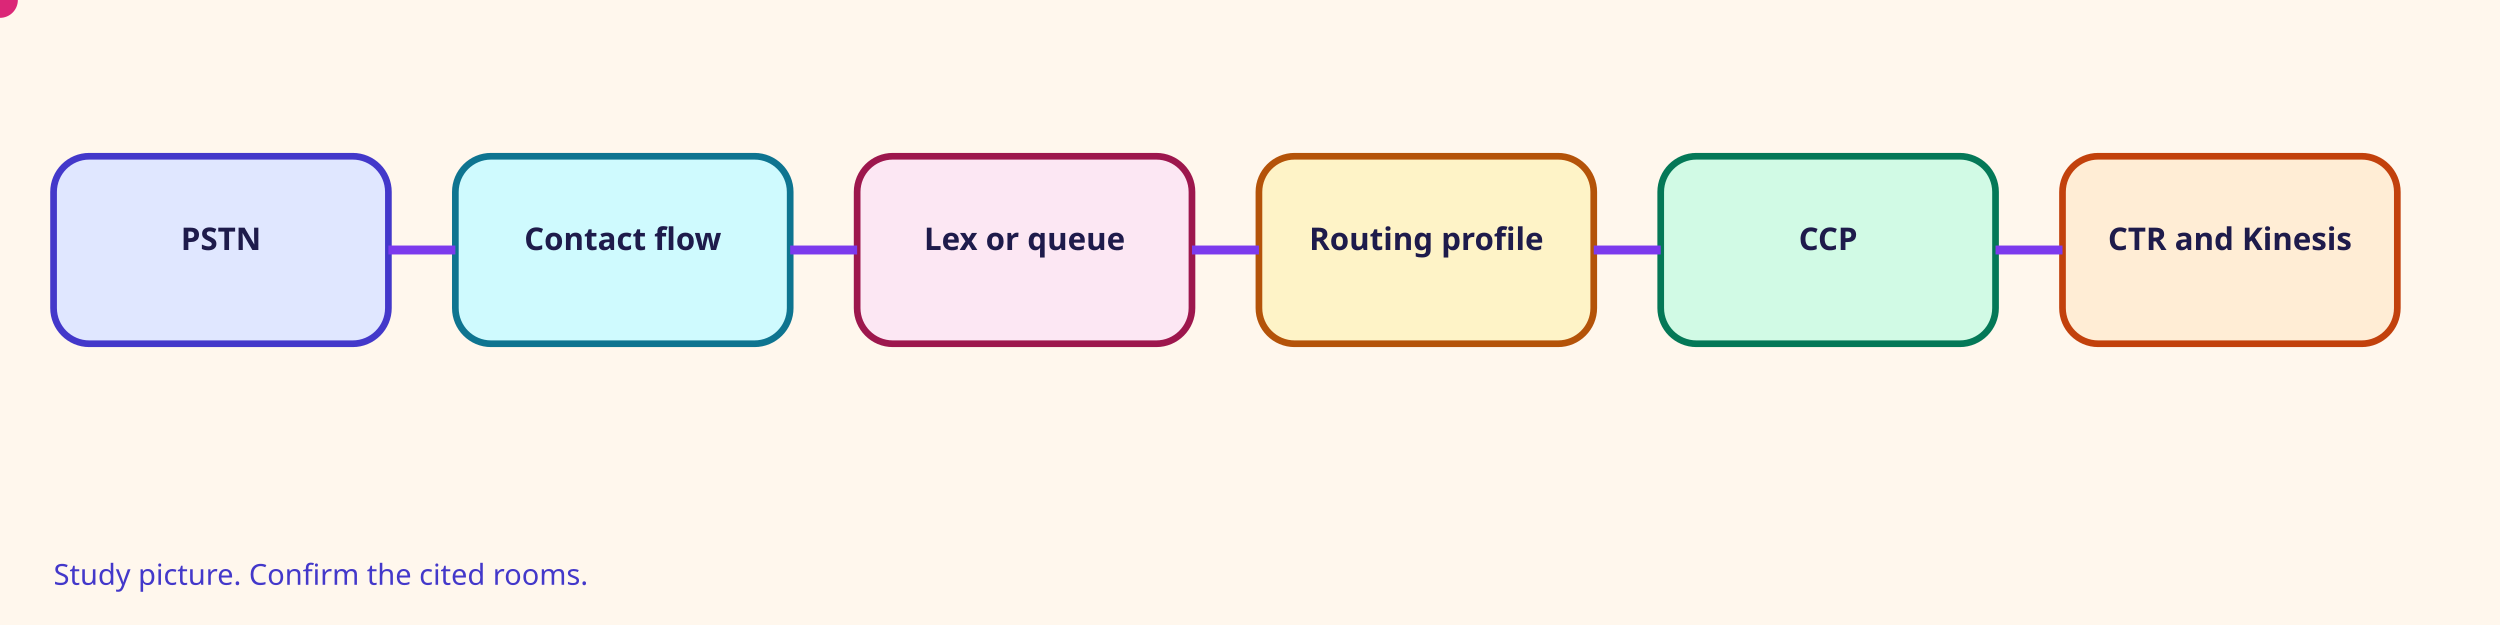
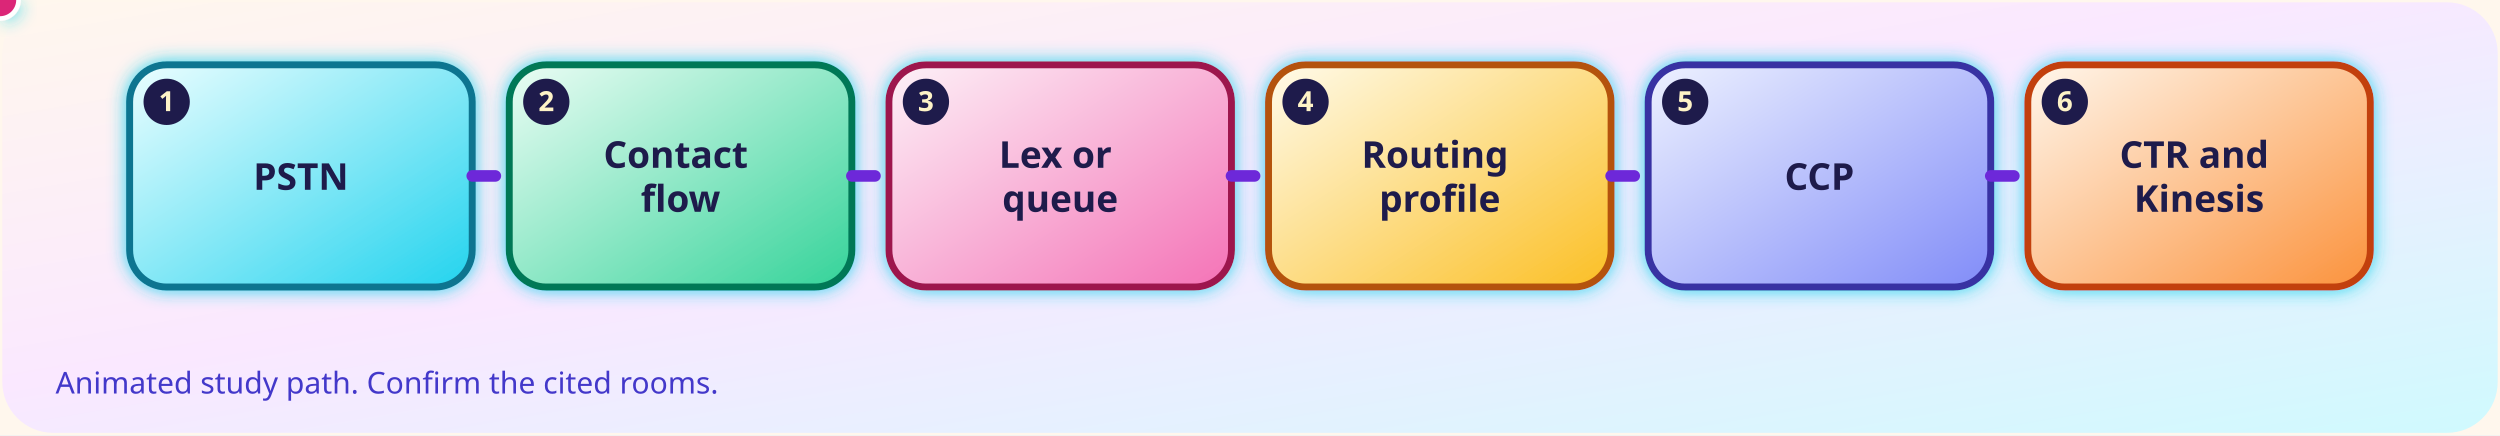
- <svg xmlns="http://www.w3.org/2000/svg" viewBox="0 0 1120 280" role="img" aria-label="Inbound call path">
+ <svg xmlns="http://www.w3.org/2000/svg" class="call-path" viewBox="0 0 1080 188" role="img" aria-label="Inbound call path">
  <rect width="100%" height="100%" fill="#fff7ed" />
-   <rect x="24" y="70" width="150" height="84" rx="16" fill="#e0e7ff" stroke="#4338ca" stroke-width="3" />
-   <text text-anchor="middle" font-family="system-ui,sans-serif" font-size="14" font-weight="700" fill="#1e1b4b">
-     <tspan x="99.0" y="112.0">PSTN</tspan>
+   <defs>
+     <linearGradient id="wide-bg" x1="0" y1="0" x2="1" y2="1">
+       <stop offset="0" stop-color="#fff7ed" />
+       <stop offset="0.45" stop-color="#fae8ff" />
+       <stop offset="1" stop-color="#cffafe" />
+     </linearGradient>
+     <filter id="wide-glow" x="-50%" y="-50%" width="200%" height="200%">
+       <feDropShadow dx="0" dy="0" stdDeviation="4" flood-color="#22d3ee" flood-opacity="0.95" />
+     </filter>
+     <linearGradient id="wide-hg0" x1="0" y1="0" x2="1" y2="1">
+       <stop offset="0" stop-color="#ecfeff" />
+       <stop offset="1" stop-color="#22d3ee" />
+     </linearGradient>
+     <linearGradient id="wide-hg1" x1="0" y1="0" x2="1" y2="1">
+       <stop offset="0" stop-color="#ecfdf5" />
+       <stop offset="1" stop-color="#34d399" />
+     </linearGradient>
+     <linearGradient id="wide-hg2" x1="0" y1="0" x2="1" y2="1">
+       <stop offset="0" stop-color="#fdf2f8" />
+       <stop offset="1" stop-color="#f472b6" />
+     </linearGradient>
+     <linearGradient id="wide-hg3" x1="0" y1="0" x2="1" y2="1">
+       <stop offset="0" stop-color="#fffbeb" />
+       <stop offset="1" stop-color="#fbbf24" />
+     </linearGradient>
+     <linearGradient id="wide-hg4" x1="0" y1="0" x2="1" y2="1">
+       <stop offset="0" stop-color="#eef2ff" />
+       <stop offset="1" stop-color="#818cf8" />
+     </linearGradient>
+     <linearGradient id="wide-hg5" x1="0" y1="0" x2="1" y2="1">
+       <stop offset="0" stop-color="#fff7ed" />
+       <stop offset="1" stop-color="#fb923c" />
+     </linearGradient>
+   </defs>
+   <rect x="1" y="1" width="1078" height="186" rx="22" fill="url(#wide-bg)" />
+   <rect x="56.0" y="28.0" width="148" height="96" rx="16" fill="url(#wide-hg0)" stroke="#0e7490" stroke-width="3" filter="url(#wide-glow)">
+     <animate attributeName="stroke-width" values="3;5;3" dur="2.4s" begin="0.00s" repeatCount="indefinite" />
+   </rect>
+   <circle cx="72.0" cy="44.0" r="10" fill="#1e1b4b" />
+   <text x="72.0" y="48.0" text-anchor="middle" font-family="system-ui,sans-serif" font-size="12" font-weight="800" fill="#fef3c7">1</text>
+   <text text-anchor="middle" font-family="system-ui,sans-serif" font-size="16" font-weight="800" fill="#1e1b4b">
+     <tspan x="130.0" y="82.0">PSTN</tspan>
  </text>
-   <rect x="204" y="70" width="150" height="84" rx="16" fill="#cffafe" stroke="#0e7490" stroke-width="3" />
-   <text text-anchor="middle" font-family="system-ui,sans-serif" font-size="14" font-weight="700" fill="#1e1b4b">
-     <tspan x="279.0" y="112.0">Contact flow</tspan>
+   <rect x="220.0" y="28.0" width="148" height="96" rx="16" fill="url(#wide-hg1)" stroke="#047857" stroke-width="3" filter="url(#wide-glow)">
+     <animate attributeName="stroke-width" values="3;5;3" dur="2.4s" begin="0.15s" repeatCount="indefinite" />
+   </rect>
+   <circle cx="236.0" cy="44.0" r="10" fill="#1e1b4b" />
+   <text x="236.0" y="48.0" text-anchor="middle" font-family="system-ui,sans-serif" font-size="12" font-weight="800" fill="#fef3c7">2</text>
+   <text text-anchor="middle" font-family="system-ui,sans-serif" font-size="16" font-weight="800" fill="#1e1b4b">
+     <tspan x="294.0" y="72.5">Contact</tspan>
+     <tspan x="294.0" y="91.5">flow</tspan>
  </text>
-   <path d="M 174 112 H 204" fill="none" stroke="#7c3aed" stroke-width="4" />
-   <rect x="384" y="70" width="150" height="84" rx="16" fill="#fce7f3" stroke="#9d174d" stroke-width="3" />
-   <text text-anchor="middle" font-family="system-ui,sans-serif" font-size="14" font-weight="700" fill="#1e1b4b">
-     <tspan x="459.0" y="112.0">Lex or queue</tspan>
+   <rect x="384.0" y="28.0" width="148" height="96" rx="16" fill="url(#wide-hg2)" stroke="#9d174d" stroke-width="3" filter="url(#wide-glow)">
+     <animate attributeName="stroke-width" values="3;5;3" dur="2.4s" begin="0.30s" repeatCount="indefinite" />
+   </rect>
+   <circle cx="400.0" cy="44.0" r="10" fill="#1e1b4b" />
+   <text x="400.0" y="48.0" text-anchor="middle" font-family="system-ui,sans-serif" font-size="12" font-weight="800" fill="#fef3c7">3</text>
+   <text text-anchor="middle" font-family="system-ui,sans-serif" font-size="16" font-weight="800" fill="#1e1b4b">
+     <tspan x="458.0" y="72.5">Lex or</tspan>
+     <tspan x="458.0" y="91.5">queue</tspan>
  </text>
-   <path d="M 354 112 H 384" fill="none" stroke="#7c3aed" stroke-width="4" />
-   <rect x="564" y="70" width="150" height="84" rx="16" fill="#fef3c7" stroke="#b45309" stroke-width="3" />
-   <text text-anchor="middle" font-family="system-ui,sans-serif" font-size="14" font-weight="700" fill="#1e1b4b">
-     <tspan x="639.0" y="112.0">Routing profile</tspan>
+   <rect x="548.0" y="28.0" width="148" height="96" rx="16" fill="url(#wide-hg3)" stroke="#b45309" stroke-width="3" filter="url(#wide-glow)">
+     <animate attributeName="stroke-width" values="3;5;3" dur="2.4s" begin="0.45s" repeatCount="indefinite" />
+   </rect>
+   <circle cx="564.0" cy="44.0" r="10" fill="#1e1b4b" />
+   <text x="564.0" y="48.0" text-anchor="middle" font-family="system-ui,sans-serif" font-size="12" font-weight="800" fill="#fef3c7">4</text>
+   <text text-anchor="middle" font-family="system-ui,sans-serif" font-size="16" font-weight="800" fill="#1e1b4b">
+     <tspan x="622.0" y="72.5">Routing</tspan>
+     <tspan x="622.0" y="91.5">profile</tspan>
  </text>
-   <path d="M 534 112 H 564" fill="none" stroke="#7c3aed" stroke-width="4" />
-   <rect x="744" y="70" width="150" height="84" rx="16" fill="#d1fae5" stroke="#047857" stroke-width="3" />
-   <text text-anchor="middle" font-family="system-ui,sans-serif" font-size="14" font-weight="700" fill="#1e1b4b">
-     <tspan x="819.0" y="112.0">CCP</tspan>
+   <rect x="712.0" y="28.0" width="148" height="96" rx="16" fill="url(#wide-hg4)" stroke="#3730a3" stroke-width="3" filter="url(#wide-glow)">
+     <animate attributeName="stroke-width" values="3;5;3" dur="2.4s" begin="0.60s" repeatCount="indefinite" />
+   </rect>
+   <circle cx="728.0" cy="44.0" r="10" fill="#1e1b4b" />
+   <text x="728.0" y="48.0" text-anchor="middle" font-family="system-ui,sans-serif" font-size="12" font-weight="800" fill="#fef3c7">5</text>
+   <text text-anchor="middle" font-family="system-ui,sans-serif" font-size="16" font-weight="800" fill="#1e1b4b">
+     <tspan x="786.0" y="82.0">CCP</tspan>
  </text>
-   <path d="M 714 112 H 744" fill="none" stroke="#7c3aed" stroke-width="4" />
-   <rect x="924" y="70" width="150" height="84" rx="16" fill="#ffedd5" stroke="#c2410c" stroke-width="3" />
-   <text text-anchor="middle" font-family="system-ui,sans-serif" font-size="14" font-weight="700" fill="#1e1b4b">
-     <tspan x="999.0" y="112.0">CTR and Kinesis</tspan>
+   <rect x="876.0" y="28.0" width="148" height="96" rx="16" fill="url(#wide-hg5)" stroke="#c2410c" stroke-width="3" filter="url(#wide-glow)">
+     <animate attributeName="stroke-width" values="3;5;3" dur="2.4s" begin="0.75s" repeatCount="indefinite" />
+   </rect>
+   <circle cx="892.0" cy="44.0" r="10" fill="#1e1b4b" />
+   <text x="892.0" y="48.0" text-anchor="middle" font-family="system-ui,sans-serif" font-size="12" font-weight="800" fill="#fef3c7">6</text>
+   <text text-anchor="middle" font-family="system-ui,sans-serif" font-size="16" font-weight="800" fill="#1e1b4b">
+     <tspan x="950.0" y="72.5">CTR and</tspan>
+     <tspan x="950.0" y="91.5">Kinesis</tspan>
  </text>
-   <path d="M 894 112 H 924" fill="none" stroke="#7c3aed" stroke-width="4" />
-   <circle r="8" fill="#db2777">
-     <animateMotion dur="4.5s" repeatCount="indefinite" path="M 174 112 H 204 M 354 112 H 384 M 534 112 H 564 M 714 112 H 744 M 894 112 H 924" />
+   <path d="M 204.0 76.0 H 220.0" fill="none" stroke="#6d28d9" stroke-width="5" stroke-linecap="round" stroke-dasharray="10 8">
+     <animate attributeName="stroke-dashoffset" from="0" to="-36" dur="0.9s" repeatCount="indefinite" />
+   </path>
+   <path d="M 368.0 76.0 H 384.0" fill="none" stroke="#6d28d9" stroke-width="5" stroke-linecap="round" stroke-dasharray="10 8">
+     <animate attributeName="stroke-dashoffset" from="0" to="-36" dur="0.9s" repeatCount="indefinite" />
+   </path>
+   <path d="M 532.0 76.0 H 548.0" fill="none" stroke="#6d28d9" stroke-width="5" stroke-linecap="round" stroke-dasharray="10 8">
+     <animate attributeName="stroke-dashoffset" from="0" to="-36" dur="0.9s" repeatCount="indefinite" />
+   </path>
+   <path d="M 696.0 76.0 H 712.0" fill="none" stroke="#6d28d9" stroke-width="5" stroke-linecap="round" stroke-dasharray="10 8">
+     <animate attributeName="stroke-dashoffset" from="0" to="-36" dur="0.9s" repeatCount="indefinite" />
+   </path>
+   <path d="M 860.0 76.0 H 876.0" fill="none" stroke="#6d28d9" stroke-width="5" stroke-linecap="round" stroke-dasharray="10 8">
+     <animate attributeName="stroke-dashoffset" from="0" to="-36" dur="0.9s" repeatCount="indefinite" />
+   </path>
+   <circle r="8" fill="#db2777" stroke="#fff" stroke-width="2" filter="url(#wide-glow)">
+     <animateMotion dur="4.2s" repeatCount="indefinite" path="M 130.0 6.9 L 294.0 6.9 L 458.0 6.9 L 622.0 6.9 L 786.0 6.9 L 950.0 6.9" />
  </circle>
-   <text x="24" y="262" font-family="system-ui,sans-serif" font-size="13" fill="#4338ca">Study picture. Confirm the cited rooms.</text>
+   <text x="24" y="170" font-family="system-ui,sans-serif" font-size="13" fill="#4338ca">Animated study path. Confirm the cited rooms.</text>
</svg>
